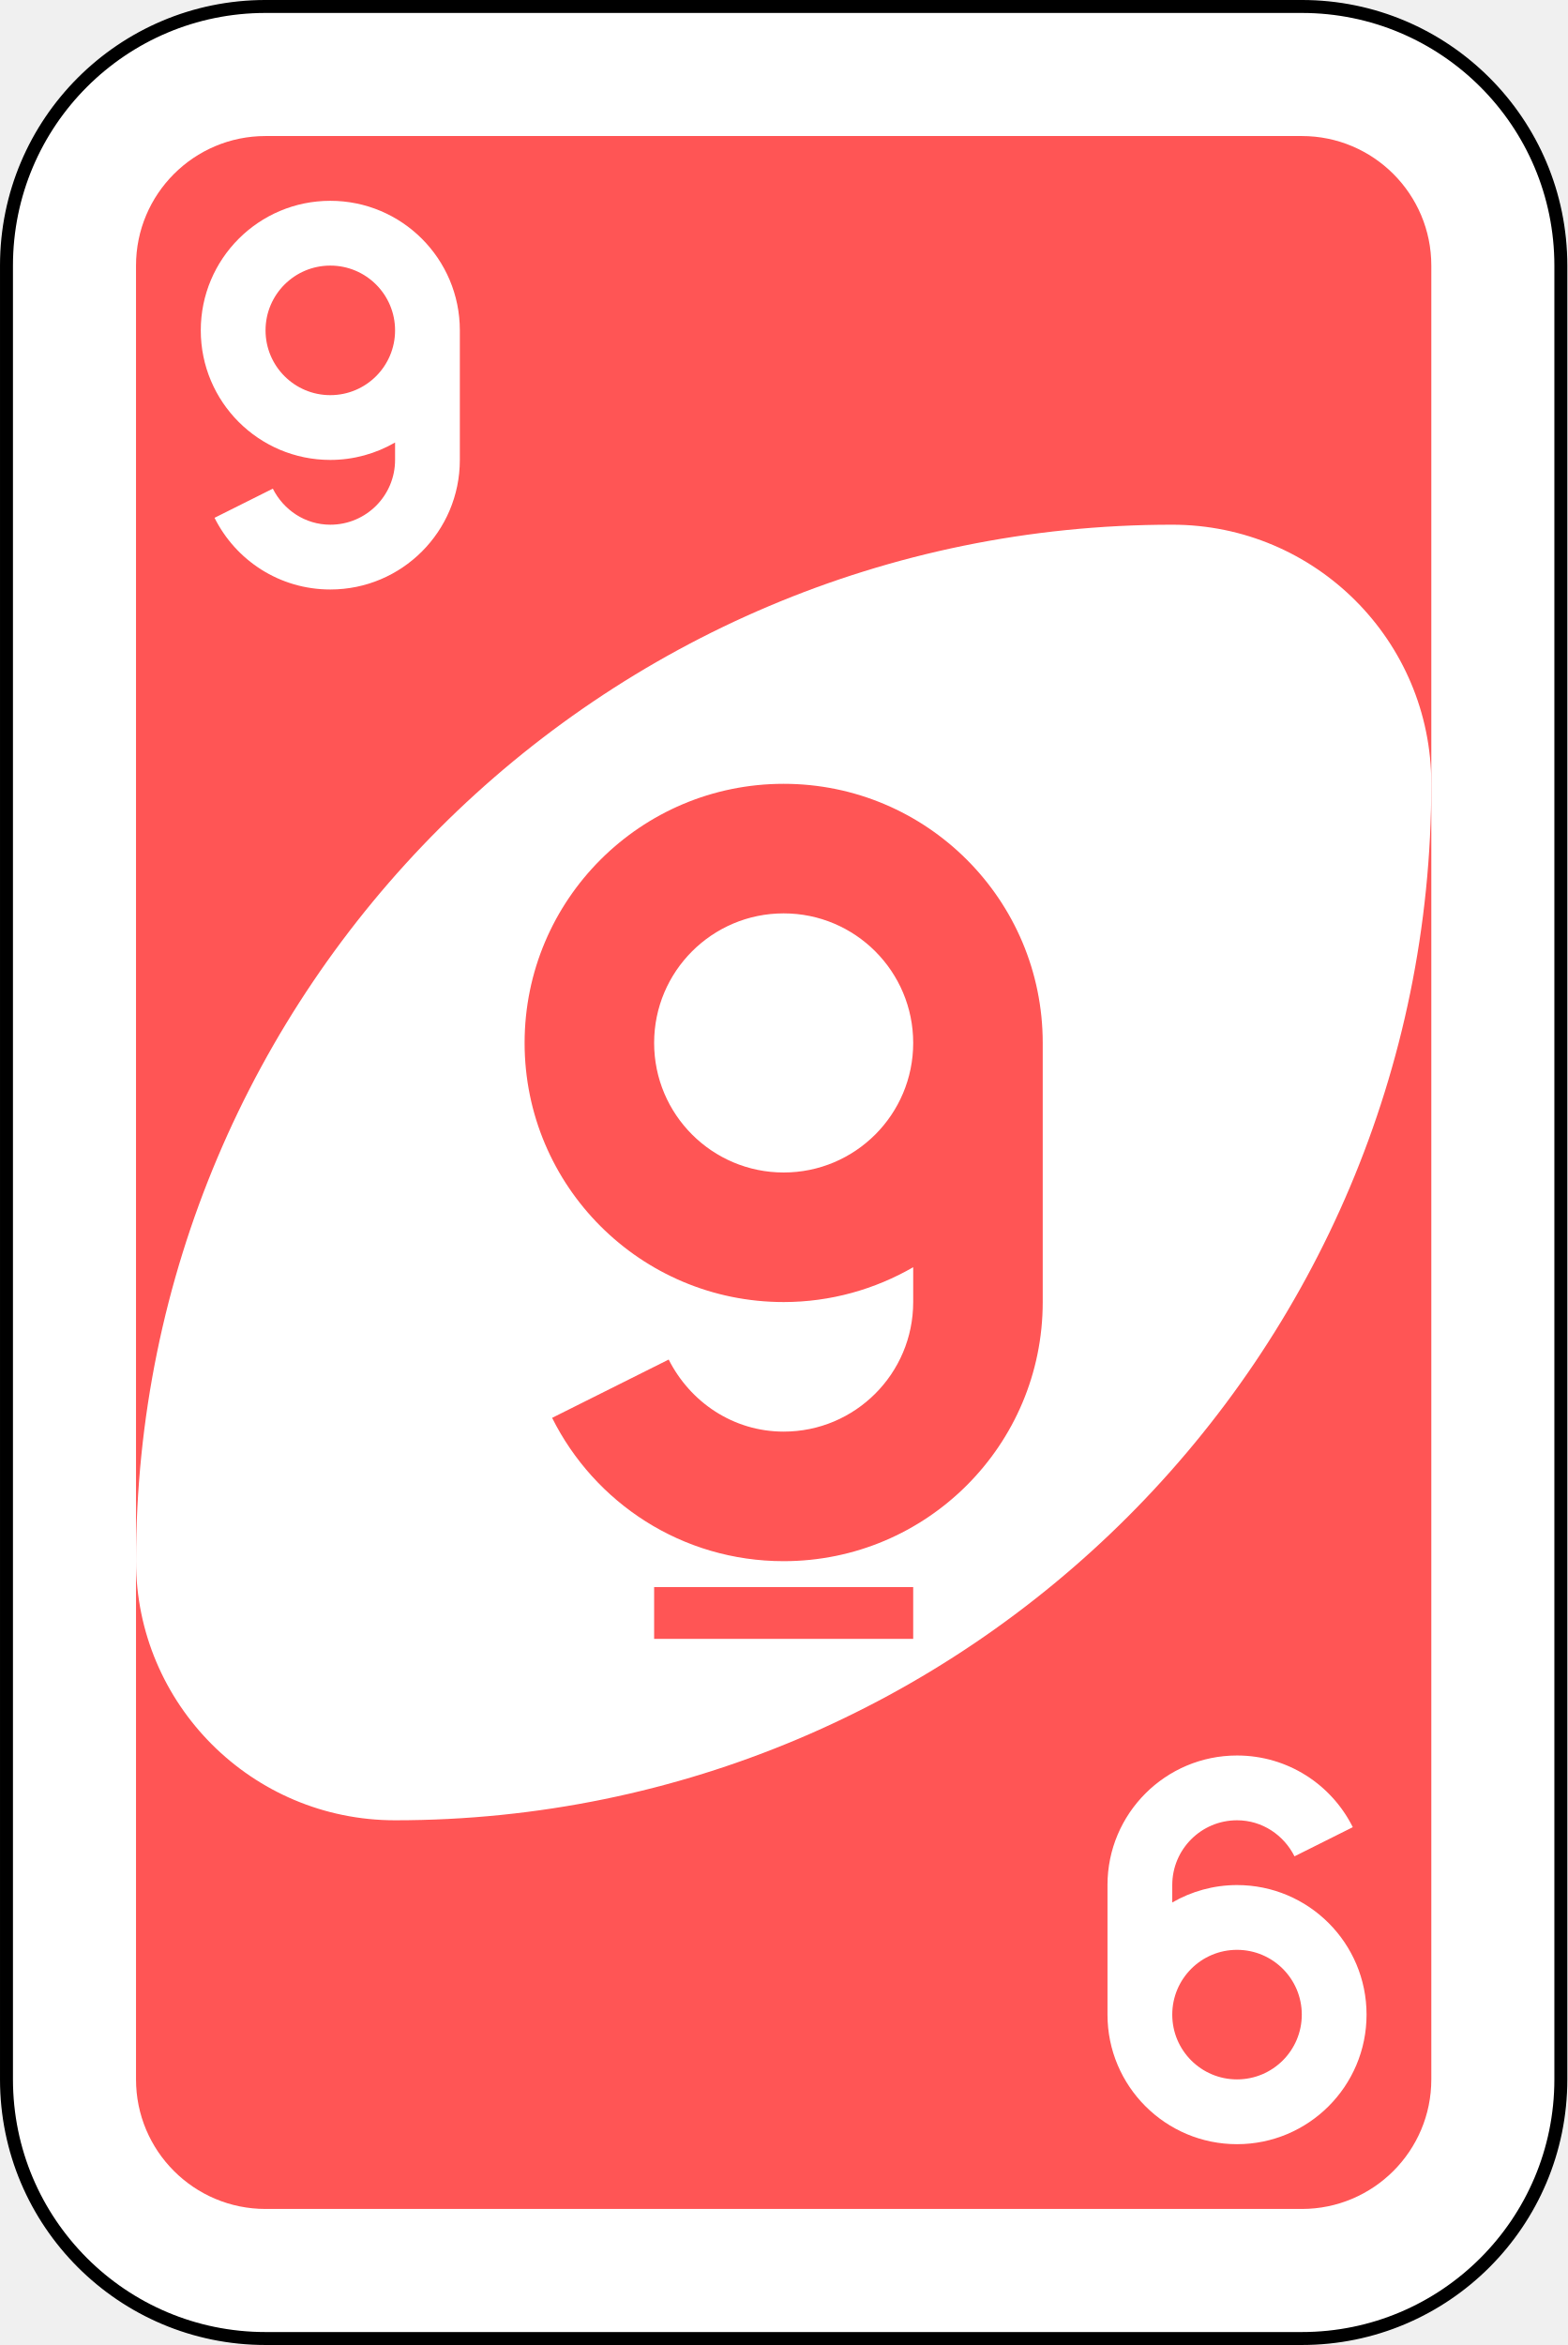
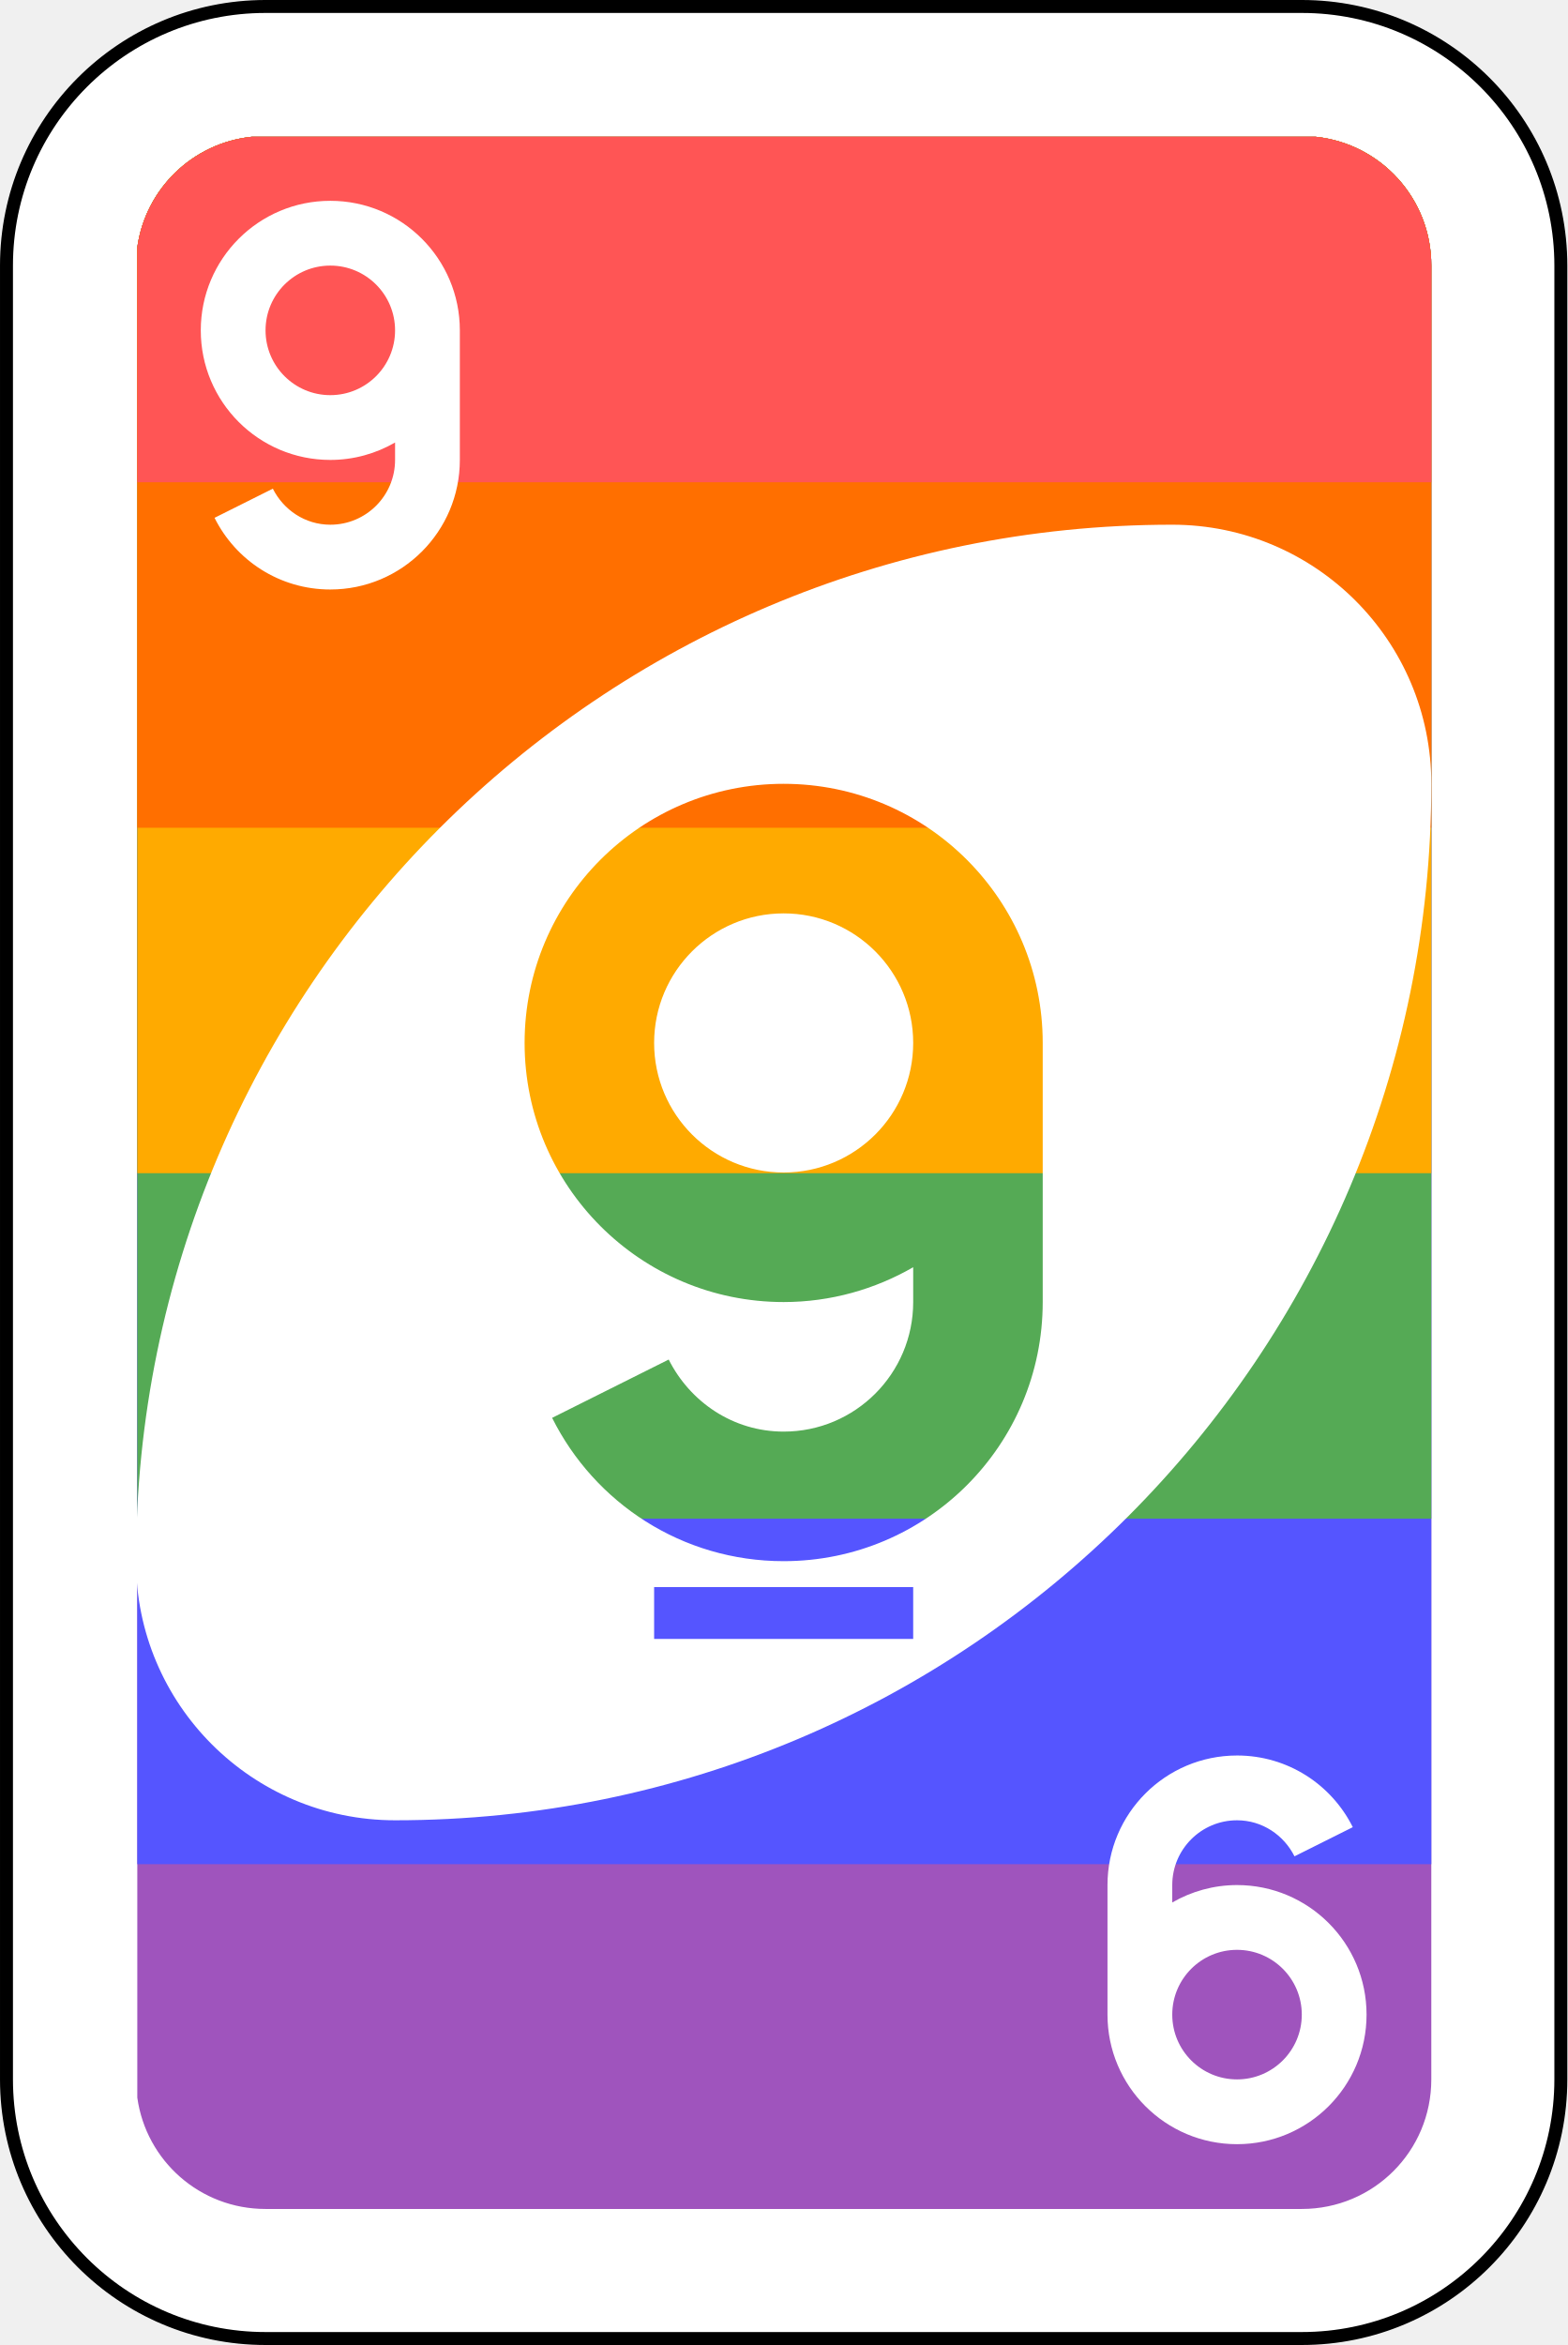
<svg xmlns="http://www.w3.org/2000/svg" width="68.298mm" height="102.164mm" viewBox="0 0 242 362" id="svg6717" version="1.1">
  <defs id="defs6719" />
  <g id="layer1" transform="translate(-236.1428,-337.0765)">
-     <g id="g6627" transform="matrix(4,0,0,4,-1922.857,-991.3724)">
-       <rect style="fill:#ffffff;fill-opacity:1;fill-rule:evenodd;stroke:#000000;stroke-width:0.5;stroke-miterlimit:4;stroke-dasharray:none" id="rect2987-8-5-81" y="332.362" x="540" ry="10" rx="10" height="90" width="60" />
-       <rect style="fill:#ff5555;fill-opacity:1;fill-rule:evenodd;stroke:none" id="rect3757-26-33-5" y="337.362" x="545" ry="5" rx="5" height="80" width="50" />
-       <path style="fill:#ffffff;fill-opacity:1;fill-rule:evenodd;stroke:none" id="path3773-0-4-8-4-60-3-86" d="m 585,352.362 c -22.091,0 -40,17.909 -40,40 0,5.523 4.477,10 10,10 22.091,0 40,-17.909 40,-40 0,-5.523 -4.477,-10 -10,-10 z" />
-       <path style="fill:#ff5555;fill-opacity:1;fill-rule:evenodd;stroke:none" id="path3962-5-8" d="m 570,362.362 c -5.523,0 -10,4.477 -10,10 0,5.523 4.477,10 10,10 1.817,0 3.532,-0.497 5,-1.344 l 0,1.344 c 0,2.761 -2.239,5 -5,5 -1.954,0 -3.615,-1.147 -4.438,-2.781 l -4.5,2.25 c 1.639,3.284 5.017,5.531 8.938,5.531 5.523,0 10,-4.477 10,-10 l 0,-10 c 0,-5.523 -4.477,-10 -10,-10 z m 0,5 c 2.761,0 5,2.239 5,5 0,2.761 -2.239,5 -5,5 -2.761,0 -5,-2.239 -5,-5 0,-2.761 2.239,-5 5,-5 z m -5,26 0,2 10,0 0,-2 -10,0 z" />
-       <path style="fill:#ffffff;fill-opacity:1;fill-rule:evenodd;stroke:none" id="path3962-5-6-2-1-9" d="m 552.5,354.862 c 2.761,0 5,-2.239 5,-5 l 0,-5 c 0,-2.761 -2.239,-5 -5,-5 -2.761,0 -5,2.239 -5,5 0,2.761 2.239,5 5,5 0.908,0 1.766,-0.248 2.5,-0.672 l 0,0.672 c 0,1.381 -1.119,2.5 -2.5,2.5 -0.977,0 -1.808,-0.574 -2.219,-1.391 l -2.25,1.125 c 0.82,1.642 2.509,2.766 4.469,2.766 z m 0,-7.5 c -1.381,0 -2.5,-1.119 -2.5,-2.5 0,-1.381 1.119,-2.5 2.5,-2.5 1.381,0 2.5,1.119 2.5,2.5 0,1.381 -1.119,2.5 -2.5,2.5 z" />
-       <path style="fill:#ffffff;fill-opacity:1;fill-rule:evenodd;stroke:none" id="path3962-5-6-2-1-8-7" d="m 587.5,399.862 c -2.761,0 -5,2.239 -5,5 l 0,5 c 0,2.761 2.239,5 5,5 2.761,0 5,-2.239 5,-5 0,-2.761 -2.239,-5 -5,-5 -0.908,0 -1.766,0.248 -2.5,0.672 l 0,-0.672 c 0,-1.381 1.119,-2.5 2.5,-2.5 0.977,0 1.808,0.574 2.219,1.391 l 2.25,-1.125 c -0.82,-1.642 -2.509,-2.766 -4.469,-2.766 z m 0,7.5 c 1.381,0 2.5,1.119 2.5,2.5 0,1.381 -1.119,2.5 -2.5,2.5 -1.381,0 -2.5,-1.119 -2.5,-2.5 0,-1.381 1.119,-2.5 2.5,-2.5 z" />
+     <g id="layer1-6" transform="translate(2.4755859e-6,1.3466797e-5)">
+       <rect style="fill:#ffffff;fill-opacity:1;fill-rule:evenodd;stroke:#000000;stroke-width:2;stroke-miterlimit:4;stroke-dasharray:none" id="rect2987-1" y="338.076" x="237.143" ry="40" rx="40" height="360" width="240" />
+       <g id="g920" transform="matrix(0.2573999,0,0,0.666666,257.3402,358.1861)">
+         <path id="rect894" style="fill:#9f54bd;fill-opacity:1;stroke-width:0.442" d="m 41.484,22.518 c -9.764,1.015 -17.527,8.563 -18.873,18.223 V 345.395 c 1.448,10.39 10.319,18.338 21.121,18.338 H 214.4 c 11.819,0 21.332,-9.513 21.332,-21.332 V 43.732 c 0,-11.058 -8.329,-20.097 -19.082,-21.215 z" transform="matrix(3.642193,0,0,1.406251,-82.35183,-31.66455)" />
+         <path id="rect896" style="fill:#5555ff;fill-opacity:1;stroke-width:0.442" d="m 41.484,22.518 c -9.764,1.015 -17.527,8.563 -18.873,18.223 V 306.961 H 235.732 V 43.732 c 0,-11.058 -8.329,-20.097 -19.082,-21.215 z" transform="matrix(3.642193,0,0,1.406251,-82.35183,-31.66455)" />
+         <path id="rect898" style="fill:#55aa55;fill-opacity:1;stroke-width:0.442" d="m 41.484,22.518 c -9.764,1.015 -17.527,8.563 -18.873,18.223 V 250.072 H 235.732 V 43.732 c 0,-11.058 -8.329,-20.097 -19.082,-21.215 z" transform="matrix(3.642193,0,0,1.406251,-82.35183,-31.66455)" />
+         <path id="rect900" style="fill:#ffaa00;fill-opacity:1;stroke-width:0.442" d="m 41.484,22.518 c -9.764,1.015 -17.527,8.563 -18.873,18.223 V 193.184 H 235.732 V 43.732 c 0,-11.058 -8.329,-20.097 -19.082,-21.215 z" transform="matrix(3.642193,0,0,1.406251,-82.35183,-31.66455)" />
+         <path id="rect902" style="fill:#ff6f00;fill-opacity:1;stroke-width:0.442" d="m 41.484,22.518 c -9.764,1.015 -17.527,8.563 -18.873,18.223 V 136.295 H 235.732 V 43.732 c 0,-11.058 -8.329,-20.097 -19.082,-21.215 z" transform="matrix(3.642193,0,0,1.406251,-82.35183,-31.66455)" />
+         <path id="rect904" style="fill:#ff5555;fill-opacity:1;stroke-width:0.442" d="m 41.482,22.518 c -0.571,0.059 -1.133,0.145 -1.689,0.248 -0.059,0.011 -0.119,0.022 -0.178,0.033 -0.533,0.104 -1.058,0.227 -1.576,0.369 -0.076,0.021 -0.152,0.043 -0.229,0.064 -0.53,0.152 -1.054,0.321 -1.566,0.512 -0.015,0.005 -0.028,0.012 -0.043,0.018 -0.531,0.199 -1.053,0.421 -1.562,0.66 -0.015,0.007 -0.032,0.012 -0.047,0.02 -0.442,0.209 -0.871,0.44 -1.295,0.678 -0.342,0.192 -0.674,0.4 -1.004,0.609 -0.208,0.132 -0.42,0.256 -0.623,0.395 -0.51,0.349 -1.006,0.716 -1.482,1.107 -0.127,0.104 -0.243,0.221 -0.367,0.328 -0.355,0.305 -0.705,0.616 -1.039,0.943 -0.193,0.189 -0.373,0.391 -0.559,0.588 -0.246,0.261 -0.492,0.522 -0.725,0.795 -0.194,0.228 -0.38,0.465 -0.564,0.701 -0.202,0.258 -0.4,0.52 -0.59,0.787 -0.183,0.258 -0.362,0.517 -0.533,0.783 -0.173,0.268 -0.335,0.543 -0.496,0.818 -0.187,0.321 -0.378,0.639 -0.549,0.971 -0.006,0.012 -0.013,0.023 -0.02,0.035 -0.264,0.514 -0.508,1.04 -0.73,1.578 -0.442,1.071 -0.797,2.187 -1.062,3.338 -0.008,0.036 -0.017,0.073 -0.025,0.109 -0.128,0.57 -0.235,1.148 -0.316,1.734 V 79.406 H 235.732 V 43.732 c 0,-0.652 -0.033,-1.297 -0.09,-1.934 -0.005,-0.055 -0.008,-0.111 -0.014,-0.166 -0.059,-0.609 -0.147,-1.208 -0.256,-1.801 -0.014,-0.075 -0.025,-0.15 -0.039,-0.225 -0.114,-0.585 -0.254,-1.16 -0.414,-1.727 -0.02,-0.07 -0.038,-0.14 -0.059,-0.209 -0.165,-0.56 -0.351,-1.109 -0.559,-1.648 -0.029,-0.076 -0.059,-0.152 -0.09,-0.229 -0.213,-0.534 -0.447,-1.059 -0.701,-1.57 -0.035,-0.069 -0.07,-0.138 -0.105,-0.207 -0.171,-0.336 -0.365,-0.657 -0.553,-0.982 -0.177,-0.306 -0.357,-0.612 -0.549,-0.908 -0.17,-0.262 -0.349,-0.518 -0.529,-0.771 -0.209,-0.294 -0.423,-0.583 -0.646,-0.865 -0.181,-0.228 -0.365,-0.452 -0.555,-0.672 -0.245,-0.285 -0.498,-0.561 -0.758,-0.832 -0.203,-0.213 -0.409,-0.423 -0.621,-0.627 -0.262,-0.252 -0.532,-0.494 -0.807,-0.732 -0.223,-0.193 -0.445,-0.386 -0.676,-0.57 -0.291,-0.232 -0.592,-0.451 -0.895,-0.668 -0.238,-0.171 -0.475,-0.343 -0.721,-0.504 -0.311,-0.204 -0.633,-0.392 -0.955,-0.58 -0.287,-0.167 -0.57,-0.34 -0.865,-0.494 -0.079,-0.041 -0.157,-0.081 -0.236,-0.121 -0.509,-0.257 -1.029,-0.494 -1.561,-0.711 -0.06,-0.024 -0.12,-0.048 -0.18,-0.072 -0.558,-0.221 -1.125,-0.421 -1.705,-0.596 -0.038,-0.011 -0.077,-0.022 -0.115,-0.033 -0.6,-0.177 -1.211,-0.332 -1.832,-0.457 -0.004,-7.77e-4 -0.008,-0.001 -0.012,-0.002 -0.01,-0.002 -0.02,-0.002 -0.029,-0.004 -0.642,-0.127 -1.294,-0.228 -1.955,-0.297 -6.4e-4,-6.7e-5 -0.001,6.7e-5 -0.002,0 H 41.484 c -6.46e-4,6.7e-5 -0.001,-6.7e-5 -0.002,0 z" transform="matrix(3.642193,0,0,1.406251,-82.35183,-31.66455)" />
+       </g>
+       <path id="path3773-0-4-8-4-2" style="fill:#ffffff;fill-opacity:1;fill-rule:evenodd;stroke:none;stroke-width:4.267" d="m 193.066,86.4 c -94.257,0 -170.666,76.409 -170.666,170.666 0,23.564 19.102,42.666 42.666,42.666 94.257,0 170.666,-76.409 170.666,-170.666 0,-23.564 -19.102,-42.666 -42.666,-42.666 z m -64,42.666 c 23.564,0 42.666,19.102 42.666,42.666 v 42.668 c 0,23.564 -19.102,42.666 -42.666,42.666 -16.726,0 -31.139,-9.586 -38.133,-23.6 l 19.199,-9.6 c 3.509,6.973 10.595,11.865 18.934,11.865 11.782,0 21.334,-9.55 21.334,-21.332 v -5.734 c -6.265,3.614 -13.581,5.734 -21.334,5.734 -23.564,0 -42.666,-19.104 -42.666,-42.668 0,-23.564 19.102,-42.666 42.666,-42.666 z m 0,21.334 c -11.782,0 -21.334,9.55 -21.334,21.332 0,11.782 9.552,21.334 21.334,21.334 11.782,0 21.334,-9.552 21.334,-21.334 0,-11.782 -9.552,-21.332 -21.334,-21.332 z m -21.334,110.934 h 42.668 v 8.533 h -42.668 z" transform="matrix(0.9375,0,0,0.9375,236.1428,337.0765)" />
    </g>
+     <path style="fill:#ffffff;fill-opacity:1;fill-rule:evenodd;stroke:none;stroke-width:4" id="path3962-5-6-2-1-9" d="m 287.143,428.076 c 11.046,0 20,-8.954 20,-20 v -20 c 0,-11.046 -8.954,-20 -20,-20 -11.046,0 -20,8.954 -20,20 0,11.046 8.954,20 20,20 3.634,0 7.063,-0.993 10,-2.687 v 2.687 c 0,5.523 -4.477,10 -10,10 -3.908,0 -7.23,-2.294 -8.875,-5.562 l -9,4.5 c 3.278,6.569 10.034,11.063 17.875,11.063 z m 0,-30 c -5.523,0 -10,-4.477 -10,-10 0,-5.523 4.477,-10 10,-10 5.523,0 10,4.477 10,10 0,5.523 -4.477,10 -10,10 z" />
+     <path style="fill:#ffffff;fill-opacity:1;fill-rule:evenodd;stroke:none;stroke-width:4" id="path3962-5-6-2-1-8-7" d="m 427.143,608.076 c -11.046,0 -20,8.954 -20,20 v 20 c 0,11.046 8.954,20 20,20 11.046,0 20,-8.954 20,-20 0,-11.046 -8.954,-20 -20,-20 -3.634,0 -7.063,0.993 -10,2.687 v -2.687 c 0,-5.523 4.477,-10 10,-10 3.908,0 7.23,2.294 8.875,5.562 l 9,-4.5 c -3.278,-6.569 -10.034,-11.063 -17.875,-11.063 z m 0,30 c 5.523,0 10,4.477 10,10 0,5.523 -4.477,10 -10,10 -5.523,0 -10,-4.477 -10,-10 0,-5.523 4.477,-10 10,-10 z" />
  </g>
</svg>
